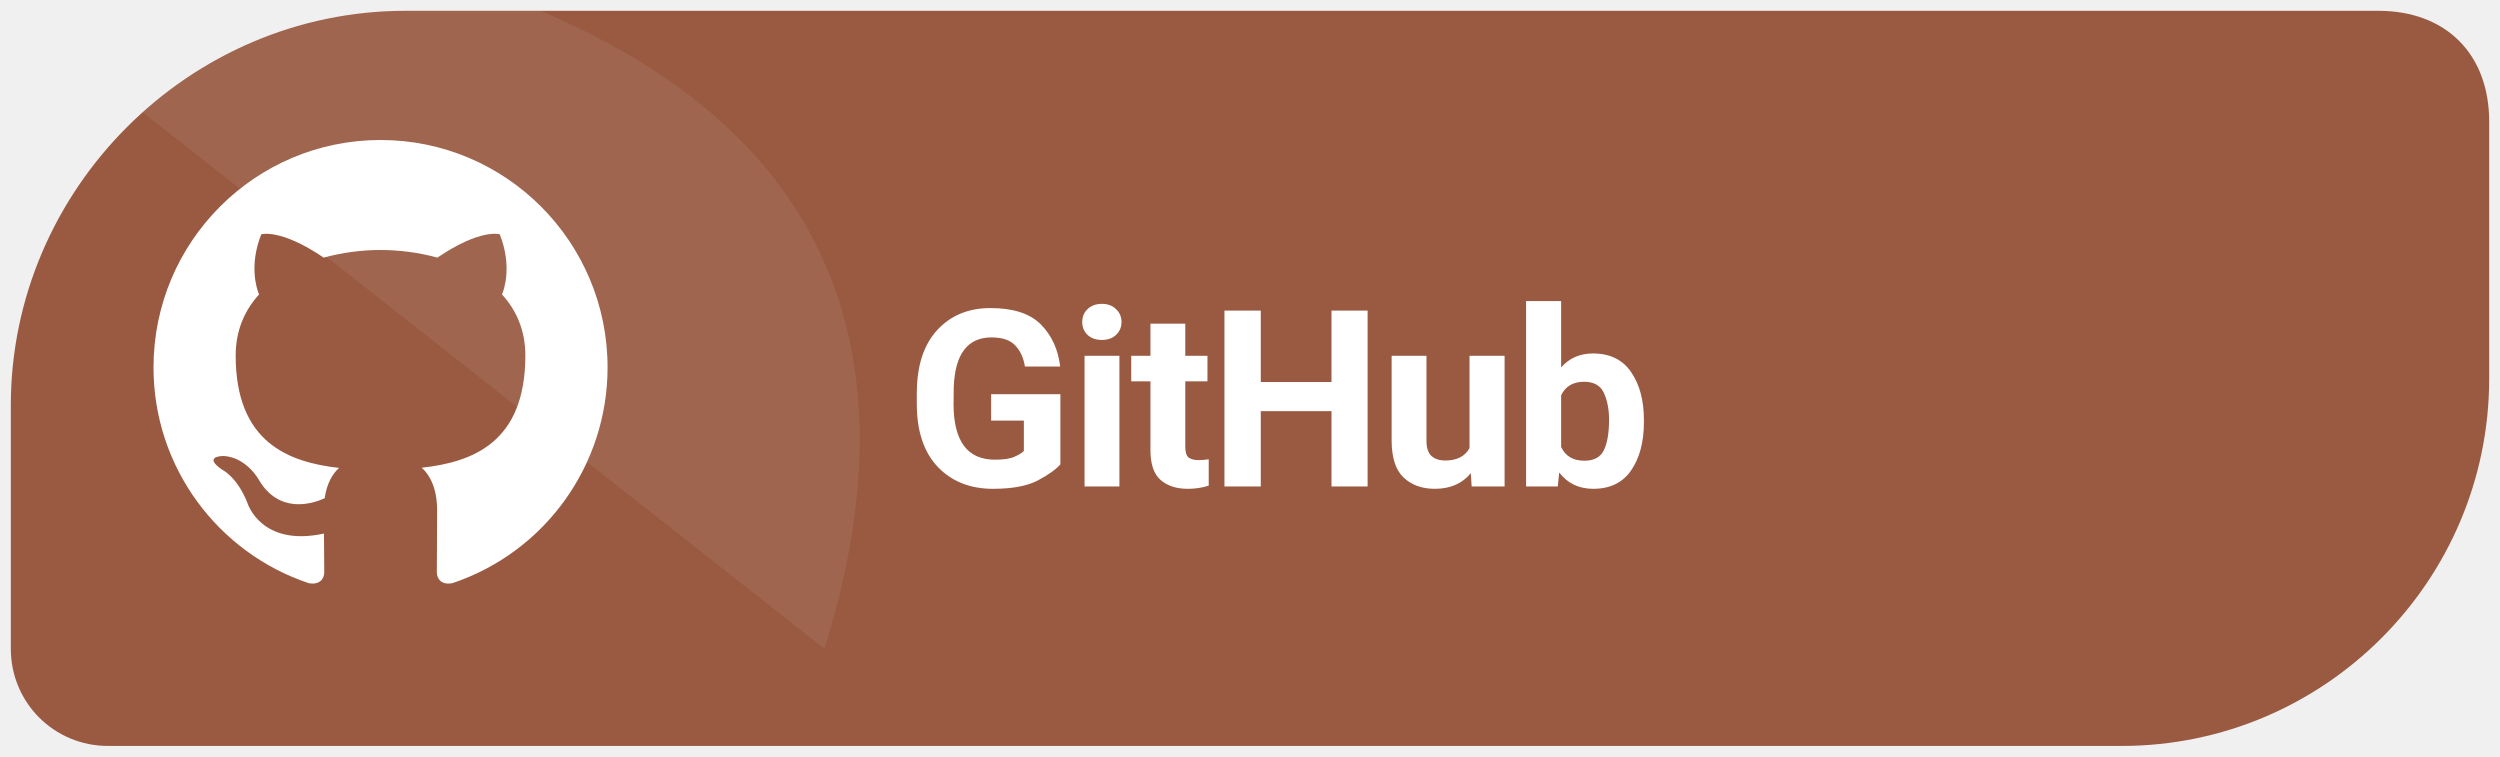
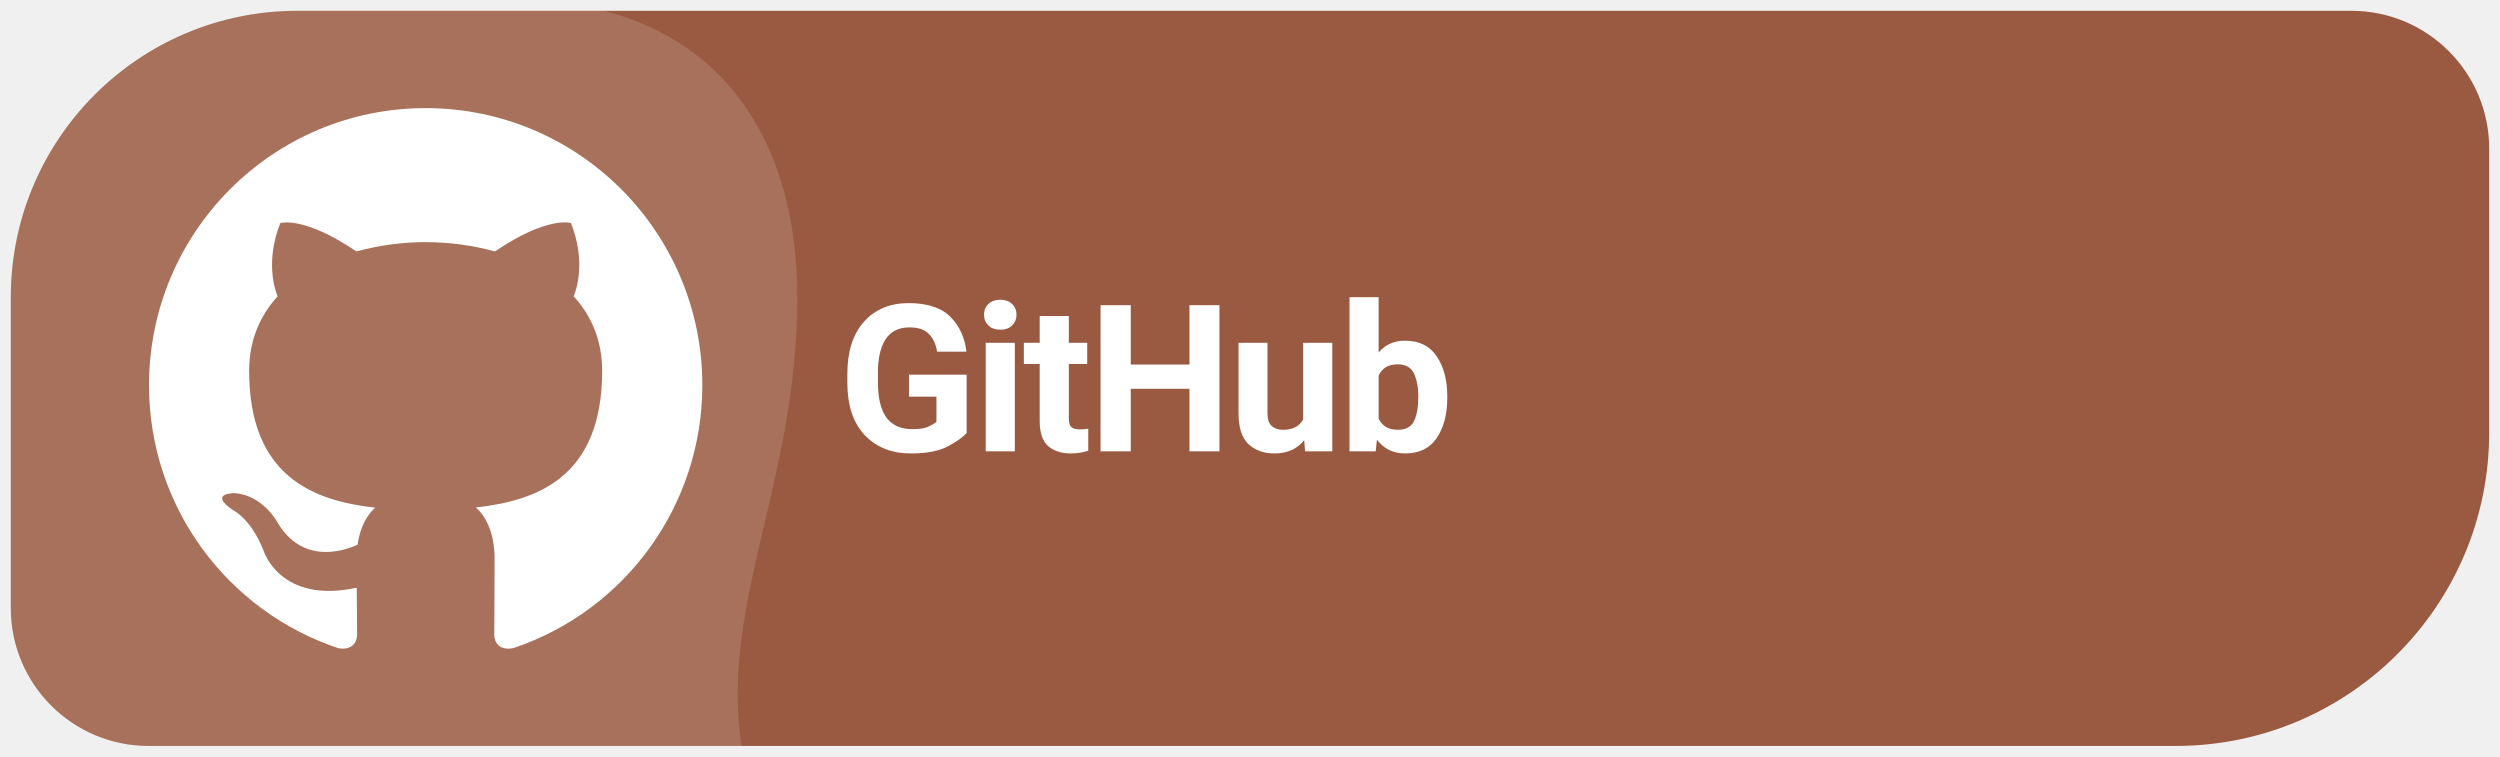
<svg xmlns="http://www.w3.org/2000/svg" width="185" height="56" viewBox="0 0 185 56" role="img" aria-label="Download Levyra from GitHub">
-   <path d="M 30 .8 C 14 .8 .8 14 .8 30 V 48 C .8 52 4 55.2 8 55.2 H 157 C 172 55.2 184.2 43 184.2 28 V 9 C 184.2 4 181 .8 176 .8 Z" fill="#995A41" />
  <clipPath id="badge">
-     <path d="M 30 .8 C 14 .8 .8 14 .8 30 V 48 C .8 52 4 55.2 8 55.2 H 157 C 172 55.2 184.2 43 184.2 28 V 9 C 184.2 4 181 .8 176 .8 Z" />
+     <path d="M 22 .8 H 174 A 10.2 10.2 0 0 1 184.2 11 V 32 A 23.2 23.2 0 0 1 161 55.2 H 11 A 10.2 10.2 0 0 1 .8 45 V 22 A 21.2 21.2 0 0 1 22 .8 Z" />
  </clipPath>
-   <path d="M 0 0 H 38 C 64 10 67 29 61 48 C 54 55 38 56 H 0 Z" clip-path="url(#badge)" fill="#FFFFFF" opacity=".07" />
-   <g transform="translate(8 7) scale(1.68)">
-     <path fill="#FFFFFF" d="M12 2C6.477 2 2 6.484 2 12.017c0 4.425 2.865 8.18 6.839 9.504.5.092.682-.217.682-.483 0-.237-.008-.868-.013-1.703-2.782.605-3.369-1.343-3.369-1.343-.454-1.158-1.11-1.466-1.11-1.466-.908-.62.069-.608.069-.608 1.003.07 1.53 1.032 1.53 1.032.892 1.53 2.341 1.088 2.91.832.092-.647.35-1.088.636-1.338-2.22-.253-4.555-1.113-4.555-4.951 0-1.093.39-1.988 1.029-2.688-.103-.253-.446-1.272.098-2.65 0 0 .84-.27 2.75 1.026A9.564 9.564 0 0112 6.844c.85.004 1.705.115 2.504.337 1.909-1.296 2.747-1.027 2.747-1.027.546 1.379.202 2.398.1 2.651.64.7 1.028 1.595 1.028 2.688 0 3.848-2.339 4.695-4.566 4.943.359.309.678.92.678 1.855 0 1.338-.012 2.419-.012 2.747 0 .268.18.58.688.482A10.019 10.019 0 0022 12.017C22 6.484 17.522 2 12 2z" />
+   <g clip-path="url(#badge)">
+     <rect width="100%" height="100%" fill="#995A41" />
+     <path d="M 0 0 H 38 C 52 0 59 9 59 22 C 59 36 53 45 55 56 H 0 Z" fill="#FFFFFF" opacity=".14" />
  </g>
-   <text x="67" y="36" font-family="system-ui,-apple-system,'Segoe UI',Roboto,Arial,sans-serif" font-size="18.3" font-weight="690" letter-spacing="-.35" fill="#FFFFFF">GitHub</text>
+   <g transform="translate(-2.816 -4.625) scale(1.2186)">
+     <g transform="translate(8 7) scale(1.68)">
+       <path fill="#FFFFFF" d="M12 2C6.477 2 2 6.484 2 12.017c0 4.425 2.865 8.18 6.839 9.504.5.092.682-.217.682-.483 0-.237-.008-.868-.013-1.703-2.782.605-3.369-1.343-3.369-1.343-.454-1.158-1.11-1.466-1.11-1.466-.908-.62.069-.608.069-.608 1.003.07 1.53 1.032 1.53 1.032.892 1.53 2.341 1.088 2.91.832.092-.647.35-1.088.636-1.338-2.22-.253-4.555-1.113-4.555-4.951 0-1.093.39-1.988 1.029-2.688-.103-.253-.446-1.272.098-2.65 0 0 .84-.27 2.75 1.026A9.564 9.564 0 0112 6.844c.85.004 1.705.115 2.504.337 1.909-1.296 2.747-1.027 2.747-1.027.546 1.379.202 2.398.1 2.651.64.7 1.028 1.595 1.028 2.688 0 3.848-2.339 4.695-4.566 4.943.359.309.678.92.678 1.855 0 1.338-.012 2.419-.012 2.747 0 .268.18.58.688.482A10.019 10.019 0 0022 12.017C22 6.484 17.522 2 12 2z" />
+     </g>
+   </g>
+   <text x="62" y="33.4" font-family="system-ui,-apple-system,'Segoe UI',Roboto,Arial,sans-serif" font-size="15.2" font-weight="690" letter-spacing="-.35" fill="#FFFFFF">GitHub</text>
</svg>
